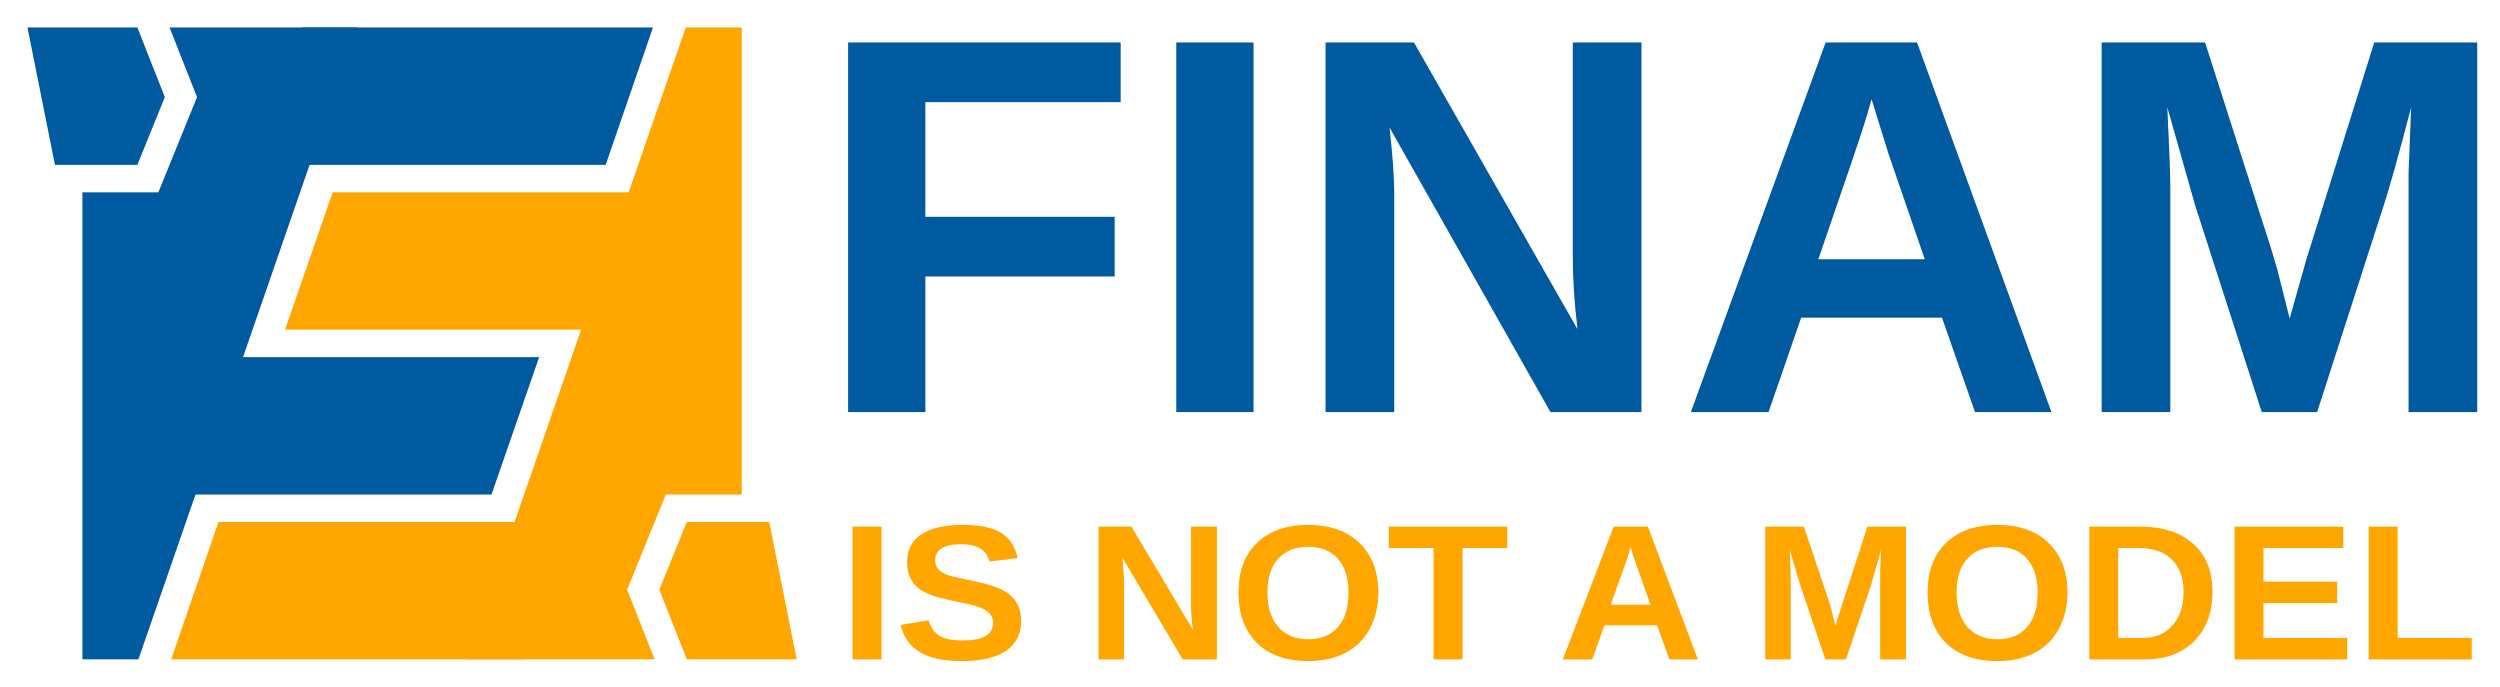
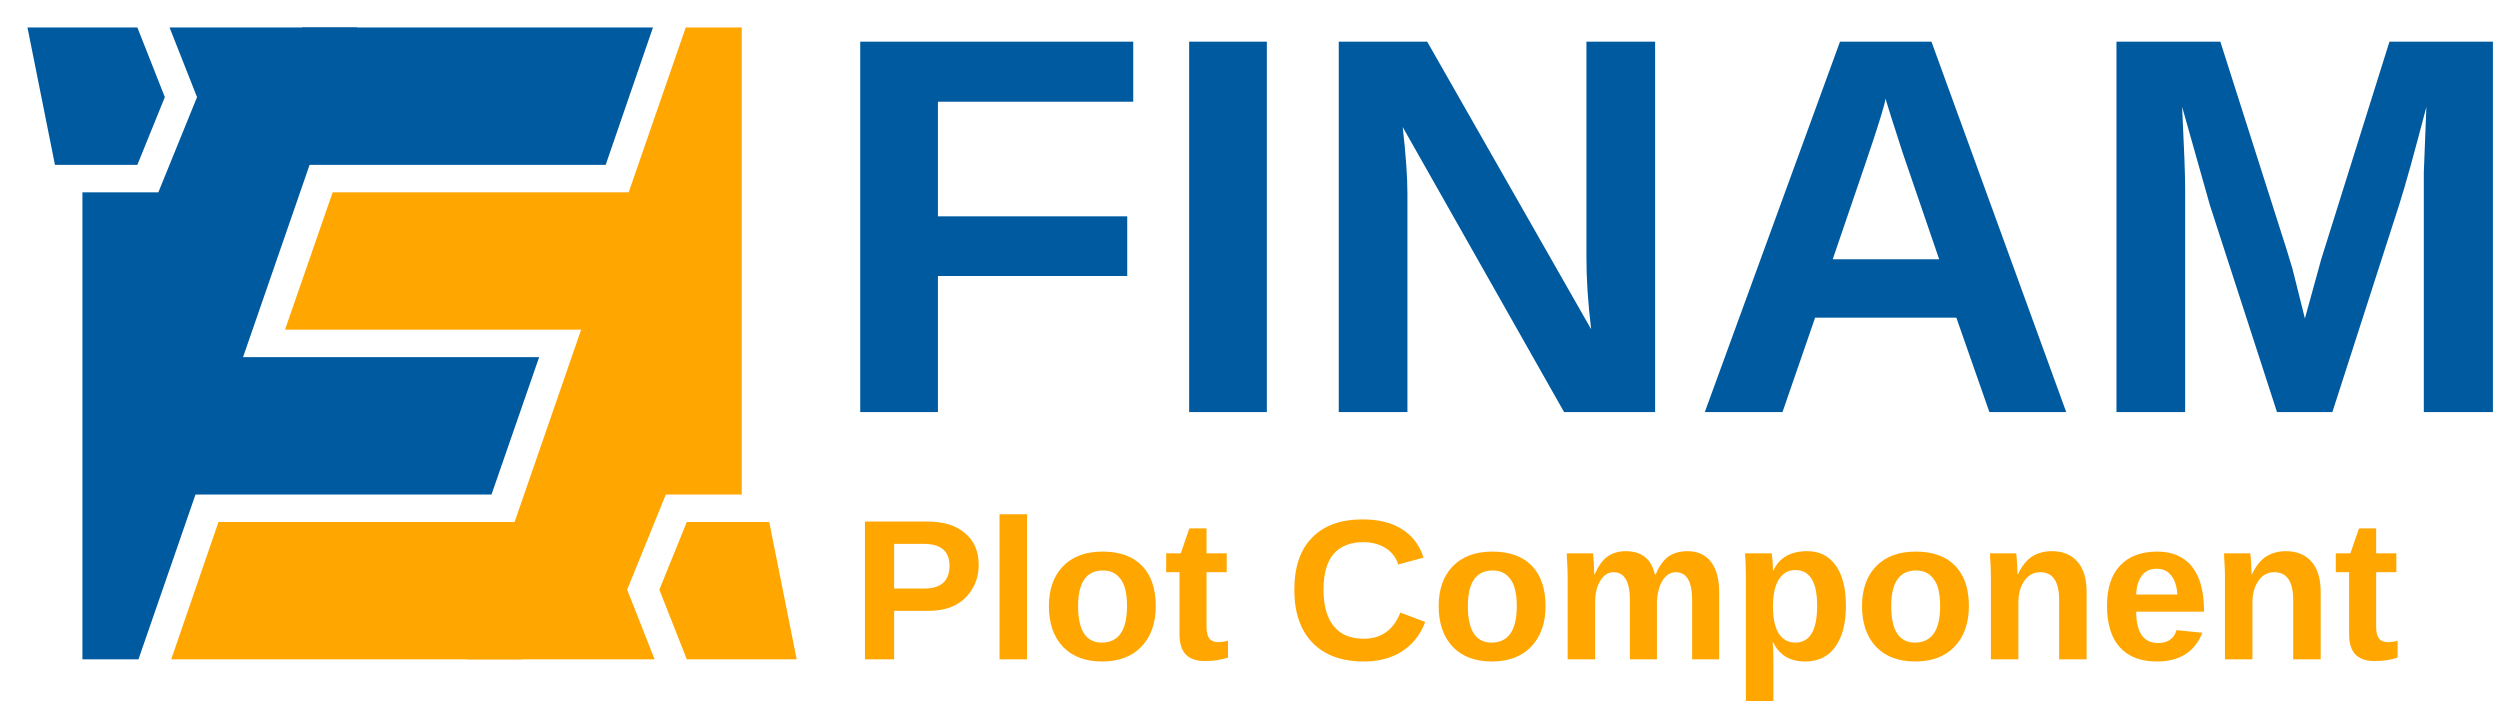
- <svg xmlns="http://www.w3.org/2000/svg" id="svg8" width="91" height="25" version="1.1" viewBox="0 0 91 25">
-   <path id="rect1095-4-9-3-1-6-2-58-1-5-4-0-1" d="m6.232 24 1.721-5h11.047v5z" fill="#ffa600" stop-color="#000000" style="font-variation-settings:normal" />
-   <path id="rect1095-4-9-8-7-5-7-65-5-7-8-8-1-6-9" d="m10.375 12 1.734-5h12.391v5z" fill="#ffa600" stop-color="#000000" style="font-variation-settings:normal" />
+ <svg xmlns="http://www.w3.org/2000/svg" width="910" height="260" viewBox="0 0 91 26" version="1.1">
  <g fill="#005aa0">
-     <path id="rect1095-8-5-97-1-3-4-5-0-6-5" d="m 6.172,1 1,2.535 L 5.764,7 H 3 V 24 H 5.039 L 13,1 Z" stop-color="#000000" style="font-variation-settings:normal" />
-     <path id="rect1095-4-9-3-1-6-2-58-1-5-4-39" d="m23.768 1-1.721 5h-11.047v-5z" stop-color="#000000" style="font-variation-settings:normal" />
-     <path id="rect1095-4-9-8-7-5-7-65-5-7-8-8-1-1" d="m19.625 13-1.734 5h-12.391v-5z" stop-color="#000000" style="font-variation-settings:normal" />
-     <path id="rect1095-4-9-3-1-6-2-5-5-97-3-3-3-5" d="M 5,1 6,3.535 5,6 H 2 L 1,1 Z" stop-color="#000000" style="font-variation-settings:normal" />
+     <path d="M6.172 1l1 2.535L5.764 7H3v17h2.04L13 1z" />
+     <path d="M23.768 1l-1.721 5H11V1zM19.625 13l-1.734 5H5.5v-5z" />
+     <path d="M5 1l1 2.535L5 6H2L1 1z" />
+     <text x="30" y="15" font-family="Arial" font-size="19.6" font-weight="bold" textLength="62" lengthAdjust="spacingAndGlyphs">
+       FINAM
+     </text>
  </g>
-   <path id="rect1095-8-5-97-1-3-7-6-1-0-1" d="m24.961 1-7.961 23h6.828l-1-2.535 1.408-3.465h2.764v-17z" fill="#ffa600" stop-color="#000000" style="font-variation-settings:normal" />
-   <path id="rect1095-4-9-3-1-6-2-5-5-9-7-6-2-7-8" d="m25 24-1-2.535 1-2.465h3l1 5z" fill="#ffa600" stop-color="#000000" style="font-variation-settings:normal" />
-   <text id="text987" x="29.558" y="15" fill="#005aa0" font-family="Arial" font-size="19.558px" font-weight="bold" letter-spacing="0px" stop-color="#000000" stroke-linecap="round" stroke-linejoin="bevel" stroke-width="0" word-spacing="0px" style="font-variant-caps:normal;font-variant-east-asian:normal;font-variant-ligatures:normal;font-variant-numeric:normal;font-variation-settings:normal;line-height:1.25" xml:space="preserve">
-     <tspan id="tspan985" x="29.558" y="15" fill="#005aa0" font-family="Arial" font-size="19.558px" font-weight="bold" stop-color="#000000" stroke-linecap="round" stroke-linejoin="bevel" stroke-width="0" style="font-variant-caps:normal;font-variant-east-asian:normal;font-variant-ligatures:normal;font-variant-numeric:normal;font-variation-settings:normal">FINAM</tspan>
-   </text>
-   <text id="text991" transform="scale(1.0214 .97905)" x="29.899" y="24.519" fill="#ffa600" font-family="Arial" font-size="7.169px" letter-spacing="0px" stop-color="#000000" stroke-linecap="round" stroke-linejoin="bevel" stroke-width="0" word-spacing="0px" style="font-variation-settings:normal;line-height:1.25" xml:space="preserve">
-     <tspan id="tspan989" x="29.899" y="24.519" fill="#ffa600" font-family="Arial" font-size="7.169px" font-weight="bold" stop-color="#000000" stroke-linecap="round" stroke-linejoin="bevel" stroke-width="0">IS NOT A MODEL</tspan>
-   </text>
+   <g fill="#ffa600">
+     <path d="M6.232 24l1.721-5H19v5zM10.375 12l1.734-5H24.5v5z" />
+     <path d="M24.961 1l-7.96 23h6.827l-1-2.535L24.236 18H27V1z" />
+     <path d="M25 24l-1-2.535L25 19h3l1 5z" />
+     <text x="31" y="24" font-family="Arial" font-size="7.3" font-weight="bold" textLength="60" lengthAdjust="spacingAndGlyphs">
+       Plot Component
+     </text>
+   </g>
</svg>
